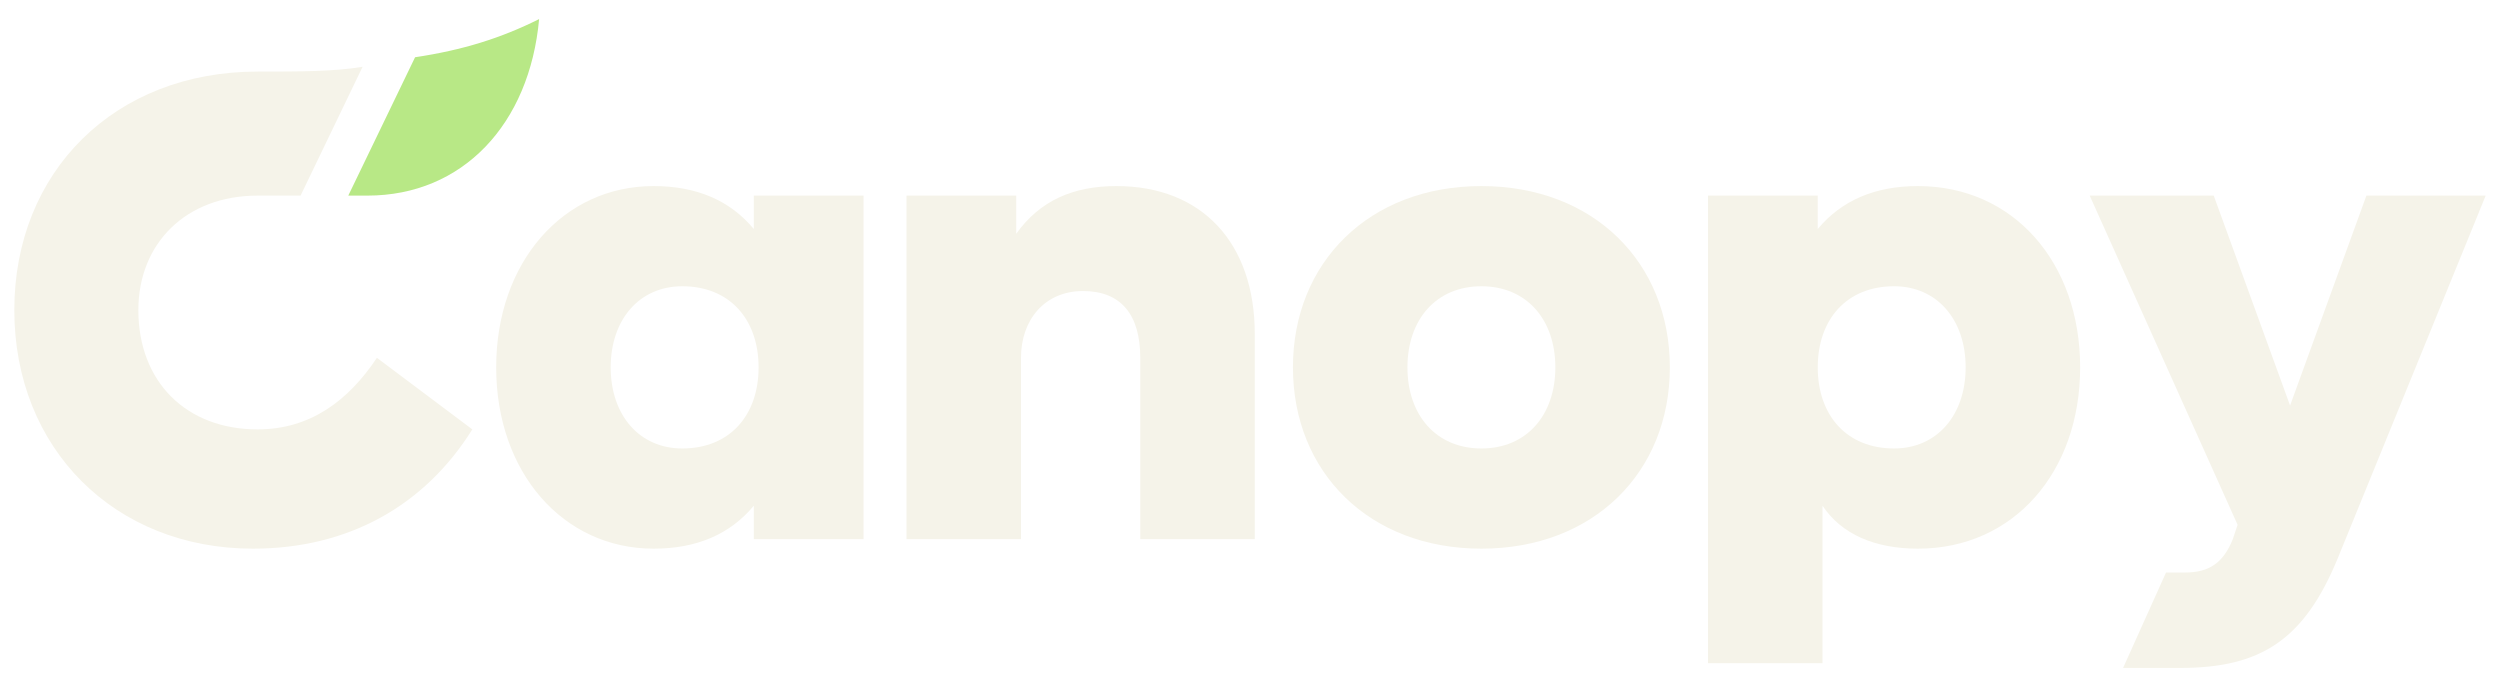
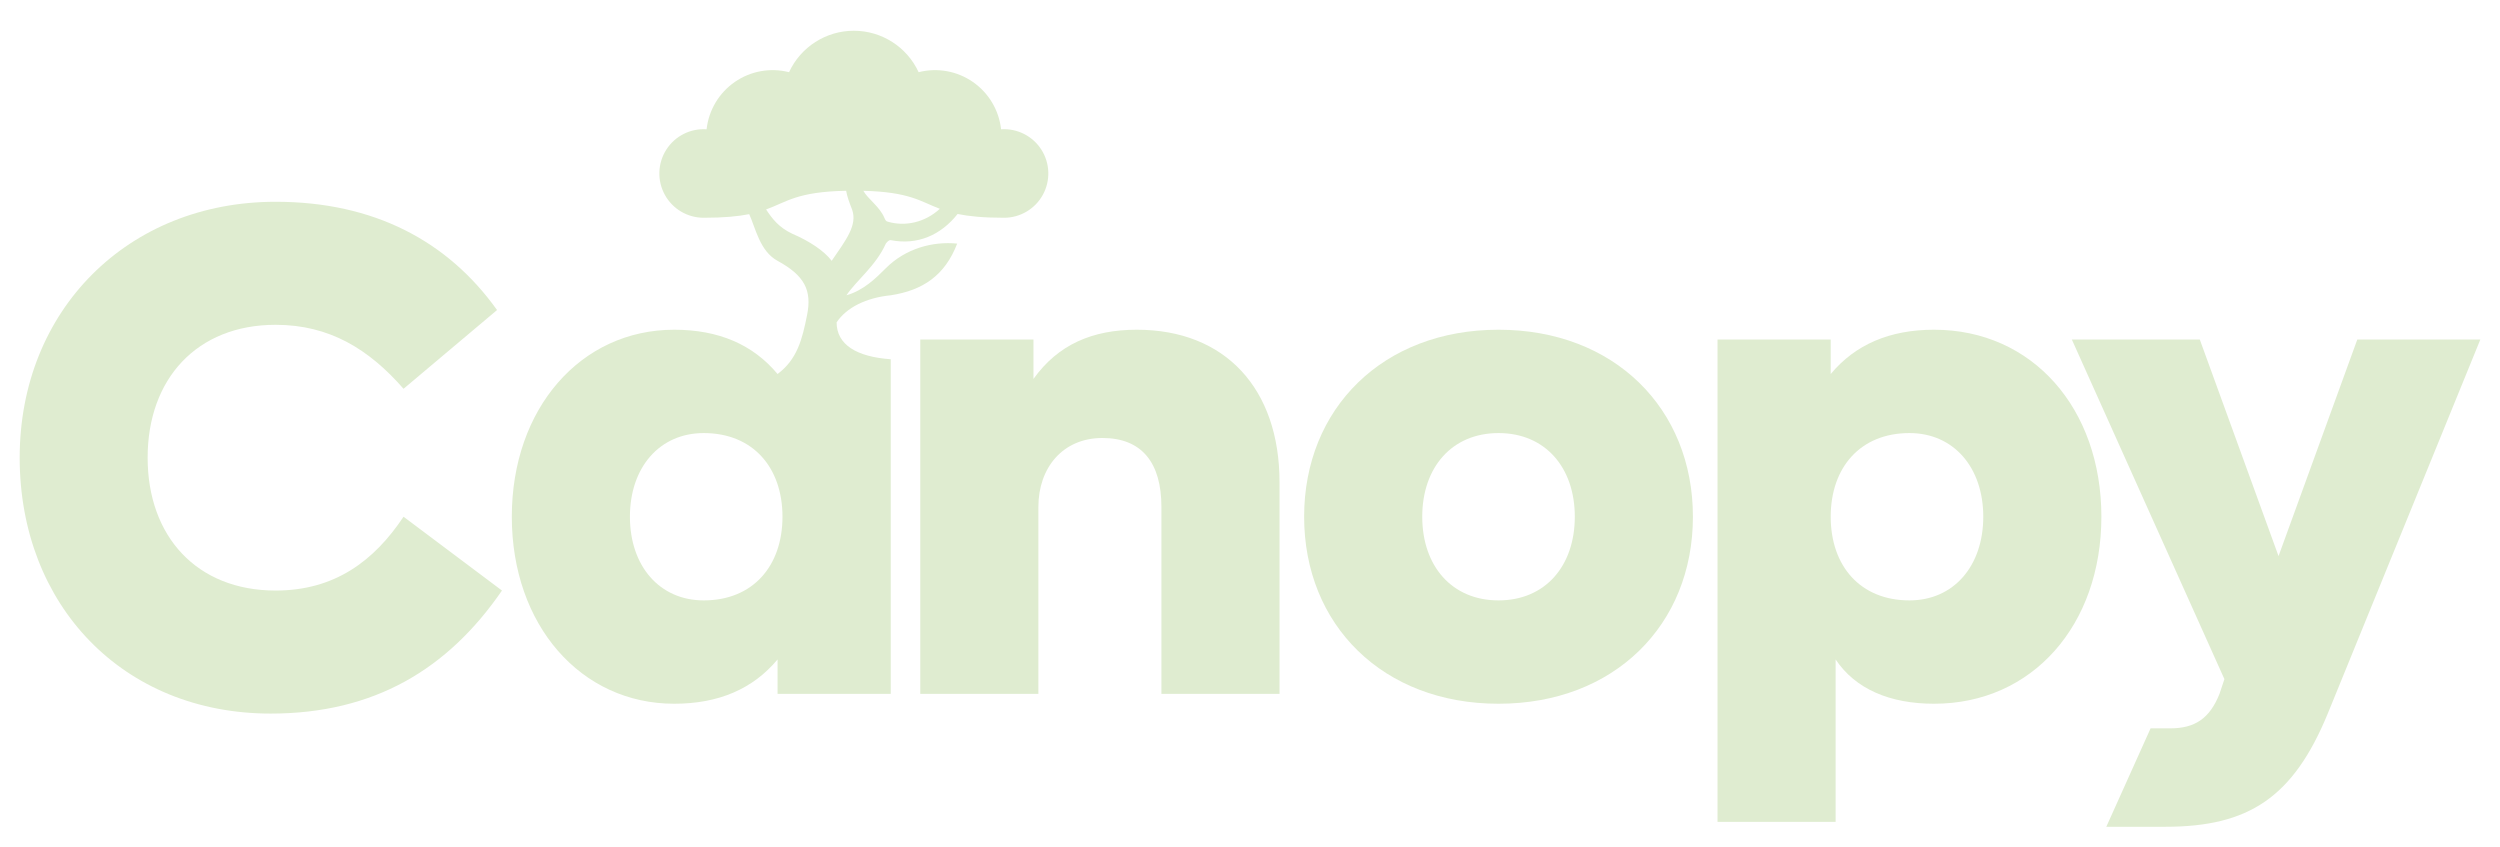
- <svg xmlns="http://www.w3.org/2000/svg" width="524" height="144" viewBox="0 0 524 144" role="img" aria-label="Canopy">
-   <g transform="translate(3 13)" fill="#F5F3E9" fill-rule="evenodd">
-     <path d="M73 1 L60 28 H51        C36 28 26 38 26 52        C26 67 36 77 51 77        C62 77 70 71 76 62        L96 77        C86 93 70 102 50 102        C21 102 0 81 0 52        C0 23 21 2 51 2        C60 2 67 2 73 1 Z" />
-     <path fill="#B8E886" d="M84 -1        C94 -2.5 102 -5 110 -9        C108 13 94 28 74 28        H70 Z" />
-     <path transform="translate(101 0)" d="M33 26        C42 26 49 29 54 35        V28 H77 V100 H54 V93        C49 99 42 102 33 102        C14 102 0 86 0 64        C0 42 14 26 33 26 Z        M39 47        C30 47 24 54 24 64        C24 74 30 81 39 81        C49 81 55 74 55 64        C55 54 49 47 39 47 Z" />
-     <path transform="translate(187 0)" d="M0 28 H23 V36        C28 29 35 26 44 26        C62 26 73 38 73 57        V100 H49 V62        C49 53 45 48 37 48        C29 48 24 54 24 62        V100 H0 Z" />
-     <path transform="translate(268 0)" d="M39.5 26        C63 26 79 42 79 64        C79 86 63 102 39.5 102        C16 102 0 86 0 64        C0 42 16 26 39.5 26 Z        M39.5 47        C30 47 24 54 24 64        C24 74 30 81 39.5 81        C49 81 55 74 55 64        C55 54 49 47 39.5 47 Z" />
-     <path transform="translate(355 0)" d="M0 28 H23 V35        C28 29 35 26 44 26        C64 26 78 42 78 64        C78 86 64 102 44 102        C35 102 28 99 24 93        V126 H0 Z        M39 47        C29 47 23 54 23 64        C23 74 29 81 39 81        C48 81 54 74 54 64        C54 54 48 47 39 47 Z" />
-     <path transform="translate(435 0)" d="M0 28 H26 L42 72 L58 28 H83        L52 104        C45 121 36 127 19 127        H7 L16 107 H20        C25 107 28 105 30 100        L31 97 Z" />
+ <svg xmlns="http://www.w3.org/2000/svg" width="508" height="172" viewBox="0 0 508 172" role="img" aria-label="Canopy">
+   <g transform="translate(4 41)" fill="#DFECD0" fill-rule="evenodd">
+     <path d="M52 0              C72 0 87 8 97 22              L78 38              C71 30 63 25 52 25              C36 25 26 36 26 52              C26 68 36 79 52 79              C64 79 72 73 78 64              L98 79              C87 95 72 104 51 104              C21 104 0 82 0 52              C0 22 22 0 52 0 Z" />
+     <path transform="translate(100 0)" d="M33 26              C42 26 49 29 54 35              C58 32 59 28 60 23              C61 18 59.5 15 54 12              C50.378 10.036 49.536 5.33 48.237 2.516              C46.015 2.961 43.124 3.25 39 3.25              A9 9 0 1 1 39.58 -14.73              A13.5 13.5 0 0 1 56.335 -26.33              A14.5 14.5 0 0 1 82.665 -26.33              A13.5 13.5 0 0 1 99.42 -14.73              A9 9 0 1 1 100 3.25              C95.767 3.25 92.833 2.946 90.588 2.48              C87.201 6.756 82.465 8.865 77 7.8              C76.65 7.75 76.3 8.1 76 8.5              C74 13 70 16 68 19              C71.5 18 74 15.5 76 13.5              C80 9.5 85.5 8 90.5 8.5              C88 15 83.5 18 77 19              C72 19.5 68 21.5 66 24.5              C66 29 70 31.5 77 32              V100              H54              V93              C49 99 42 102 33 102              C14 102 0 86 0 64              C0 42 14 26 33 26              Z              M51.671 1.562              C52.896 3.428 54.275 5.228 57 6.5              C60.5 8 63.5 10 65 12              C67.95 7.7 70.25 4.75 69.15 1.6              C68.609 0.21 68.128 -1.061 67.937 -2.235              C57.932 -2.042 55.923 0.023 51.671 1.562              Z              M71.436 -2.227              C72.278 -0.636 74.753 0.985 75.7 3.25              C75.9 3.7 76 3.95 76.4 4.05              C79.959 5.085 83.964 4.201 86.973 1.43              C83.009 -0.073 80.841 -1.997 71.436 -2.227              Z              M39 47              C30 47 24 54 24 64              C24 74 30 81 39 81              C49 81 55 74 55 64              C55 54 49 47 39 47              Z" />
+     <path transform="translate(183 0)" d="M0 28              H23              V36              C28 29 35 26 44 26              C62 26 73 38 73 57              V100              H49              V62              C49 53 45 48 37 48              C29 48 24 54 24 62              V100              H0 Z" />
+     <path transform="translate(261 0)" d="M39.5 26              C63 26 79 42 79 64              C79 86 63 102 39.5 102              C16 102 0 86 0 64              C0 42 16 26 39.5 26 Z              M39.5 47              C30 47 24 54 24 64              C24 74 30 81 39.5 81              C49 81 55 74 55 64              C55 54 49 47 39.5 47 Z" />
+     <path transform="translate(345 0)" d="M0 28              H23              V35              C28 29 35 26 44 26              C64 26 78 42 78 64              C78 86 64 102 44 102              C35 102 28 99 24 93              V126              H0 Z              M39 47              C29 47 23 54 23 64              C23 74 29 81 39 81              C48 81 54 74 54 64              C54 54 48 47 39 47 Z" />
+     <path transform="translate(417 0)" d="M0 28              H26              L42 72              L58 28              H83              L52 104              C45 121 36 127 19 127              H7              L16 107              H20              C25 107 28 105 30 100              L31 97 Z" />
  </g>
</svg>
